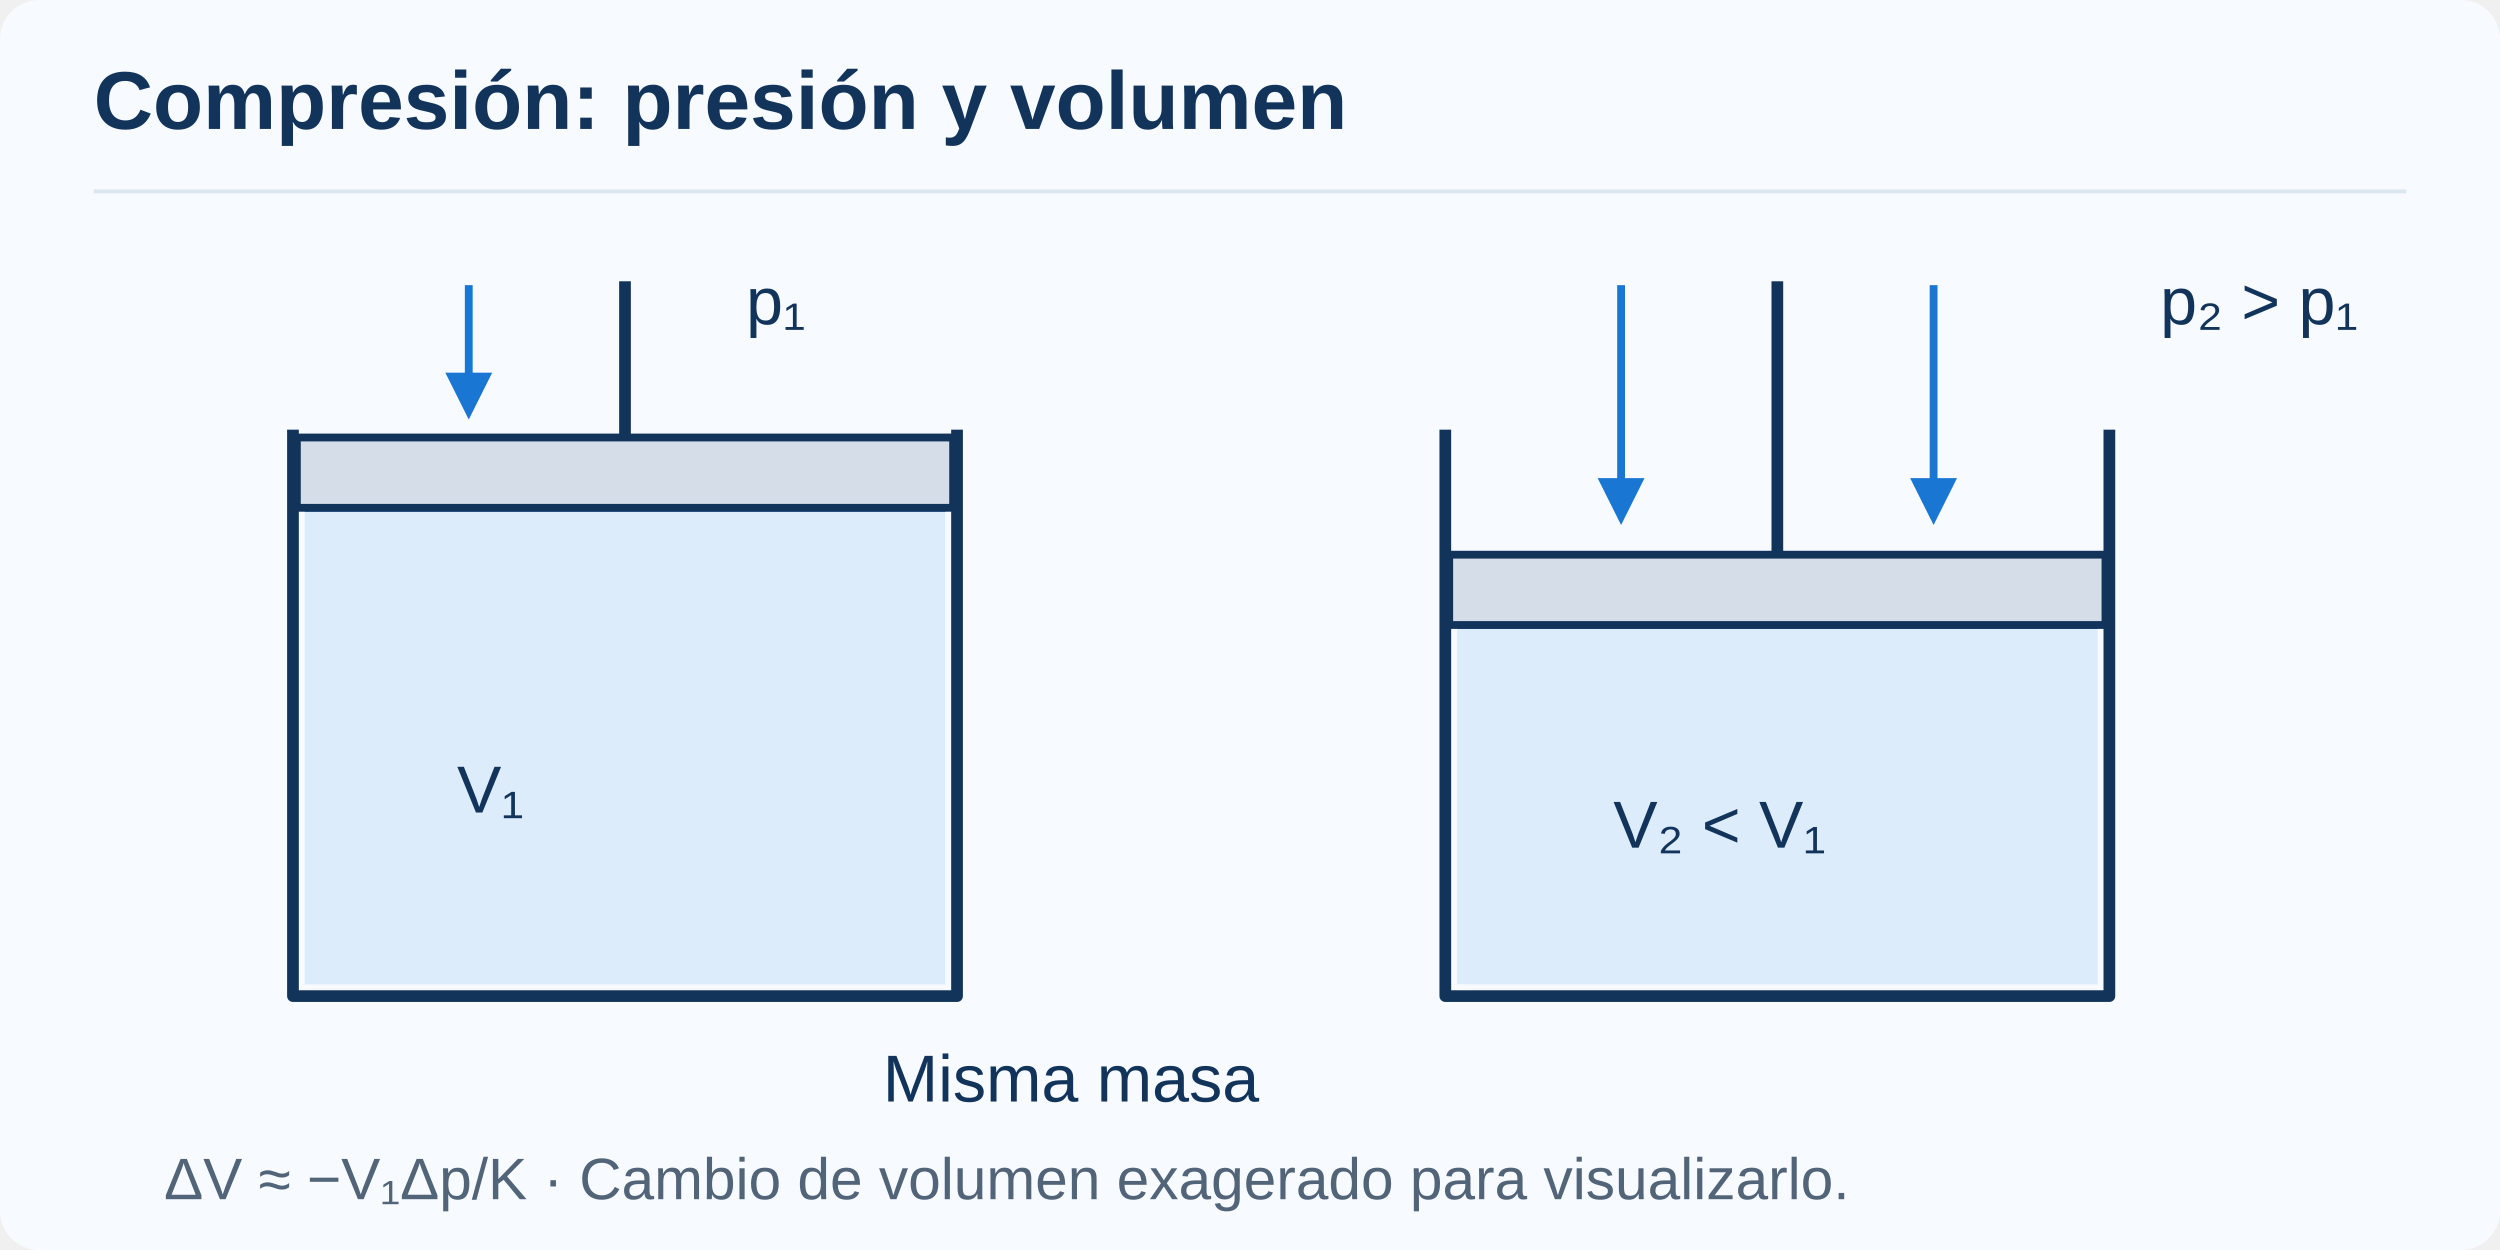
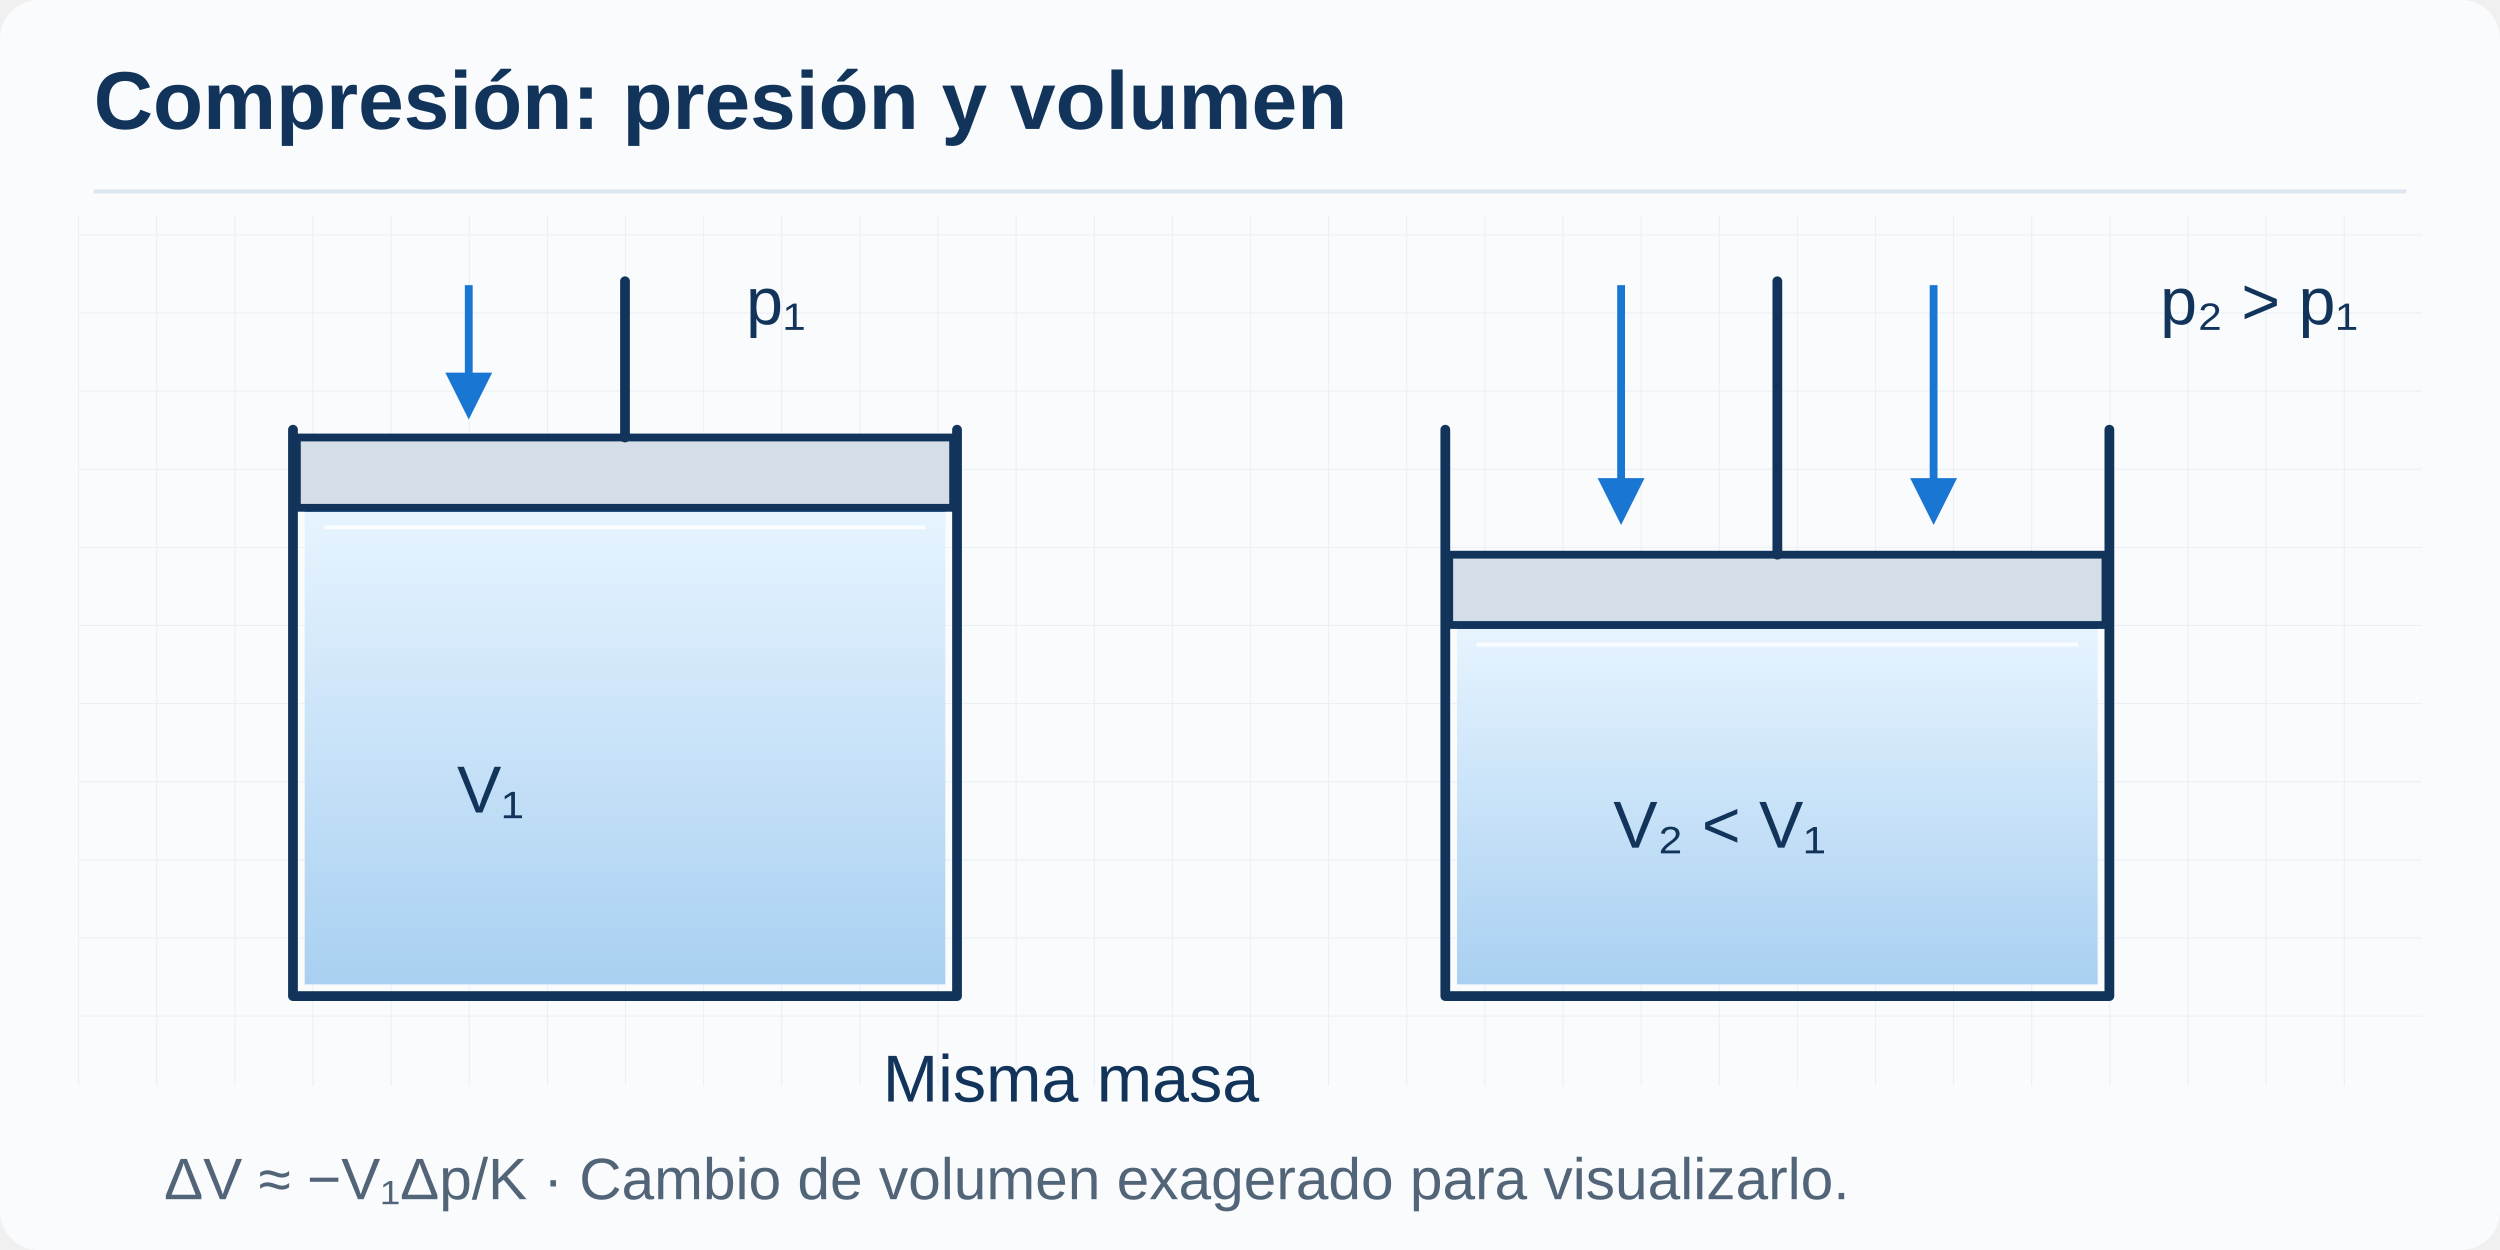
<svg xmlns="http://www.w3.org/2000/svg" viewBox="0 0 640 320" role="img" aria-labelledby="title desc">
  <defs>
    <marker id="tip" viewBox="0 0 10 10" refX="8" refY="5" markerWidth="6" markerHeight="6" orient="auto-start-reverse">
      <path d="M0 0L10 5L0 10Z" fill="#1976d2" />
    </marker>
    <pattern id="hatch" width="8" height="8" patternUnits="userSpaceOnUse">
      <path d="M0 8L8 0" stroke="#a6bad0" stroke-width="1" />
    </pattern>
+     <pattern id="grid" width="20" height="20" patternUnits="userSpaceOnUse">
+       <path d="M20 0H0V20" fill="none" stroke="#eaf0f6" stroke-width=".5" />
+     </pattern>
+     <linearGradient id="water" x1="0" y1="0" x2="0" y2="1">
+       <stop stop-color="#e7f4ff" />
+       <stop offset="1" stop-color="#a9d0f1" />
+     </linearGradient>
+     <linearGradient id="metal">
+       <stop stop-color="#cad6e1" />
+       <stop offset=".45" stop-color="#f7fafc" />
+       <stop offset="1" stop-color="#a7b8c9" />
+     </linearGradient>
+     <linearGradient id="insect">
+       <stop stop-color="#132c46" />
+       <stop offset=".45" stop-color="#55768c" />
+       <stop offset=".65" stop-color="#1a3c57" />
+       <stop offset="1" stop-color="#0b2035" />
+     </linearGradient>
  </defs>
-   <style>text{font-family:Segoe UI,Arial,sans-serif;font-size:17px;fill:#12345b}.title{font-size:21px;font-weight:600}.note{font-size:15px;fill:#526477}.wall{fill:none;stroke:#12345b;stroke-width:3;stroke-linejoin:round}.liquid{fill:#dcecfb}.surface{fill:none;stroke:#1976d2;stroke-width:2}.arrow{fill:none;stroke:#1976d2;stroke-width:2;marker-end:url(#tip)}.guide{fill:none;stroke:#a6bad0;stroke-width:1.5;stroke-dasharray:5 5}</style>
-   <rect width="640" height="320" rx="10" fill="#f7faff" />
+   <style>text{font-family:Segoe UI,Arial,sans-serif;font-size:17px;fill:#12345b}.title{font-size:21px;font-weight:600}.note{font-size:15px;fill:#526477}.wall{fill:none;stroke:#12345b;stroke-width:2.5;stroke-linejoin:round;stroke-linecap:round}.liquid{fill:url(#water)}.metal{fill:url(#metal);stroke:#12345b;stroke-width:2}.surface{fill:none;stroke:#1976d2;stroke-width:2}.arrow{fill:none;stroke:#1976d2;stroke-width:2;marker-end:url(#tip)}.guide{fill:none;stroke:#a6bad0;stroke-width:1.5;stroke-dasharray:5 5}</style>
+   <rect width="640" height="320" rx="10" fill="#f9fbfd" />
+   <rect x="20" y="55" width="600" height="223" fill="url(#grid)" />
  <text x="24" y="33" class="title">Compresión: presión y volumen</text>
  <path d="M24 49H616" stroke="#dce6ef" />
  <path d="M75 110V255H245V110" class="wall" />
  <path d="M78 130H242V252H78Z" class="liquid" />
  <path d="M78 130H242" class="surface" />
+   <path d="M83 135H237" stroke="white" opacity=".8" />
  <path d="M370 110V255H540V110" class="wall" />
  <path d="M373 160H537V252H373Z" class="liquid" />
  <path d="M373 160H537" class="surface" />
+   <path d="M378 165H532" stroke="white" opacity=".8" />
  <rect x="76" y="112" width="168" height="18" fill="#d5dee8" stroke="#12345b" stroke-width="2" />
  <rect x="371" y="142" width="168" height="18" fill="#d5dee8" stroke="#12345b" stroke-width="2" />
  <path d="M160 72V112M455 72V142" class="wall" />
  <path d="M120 73L120 105" class="arrow" />
  <path d="M415 73L415 132" class="arrow" />
  <path d="M495 73L495 132" class="arrow" />
  <text x="191" y="83">p₁</text>
  <text x="553" y="83">p₂ &gt; p₁</text>
  <text x="117" y="208">V₁</text>
  <text x="413" y="217">V₂ &lt; V₁</text>
  <text x="226" y="282">Misma masa</text>
  <text x="42" y="307" class="note">ΔV ≈ −V₁Δp/K · Cambio de volumen exagerado para visualizarlo.</text>
</svg>
